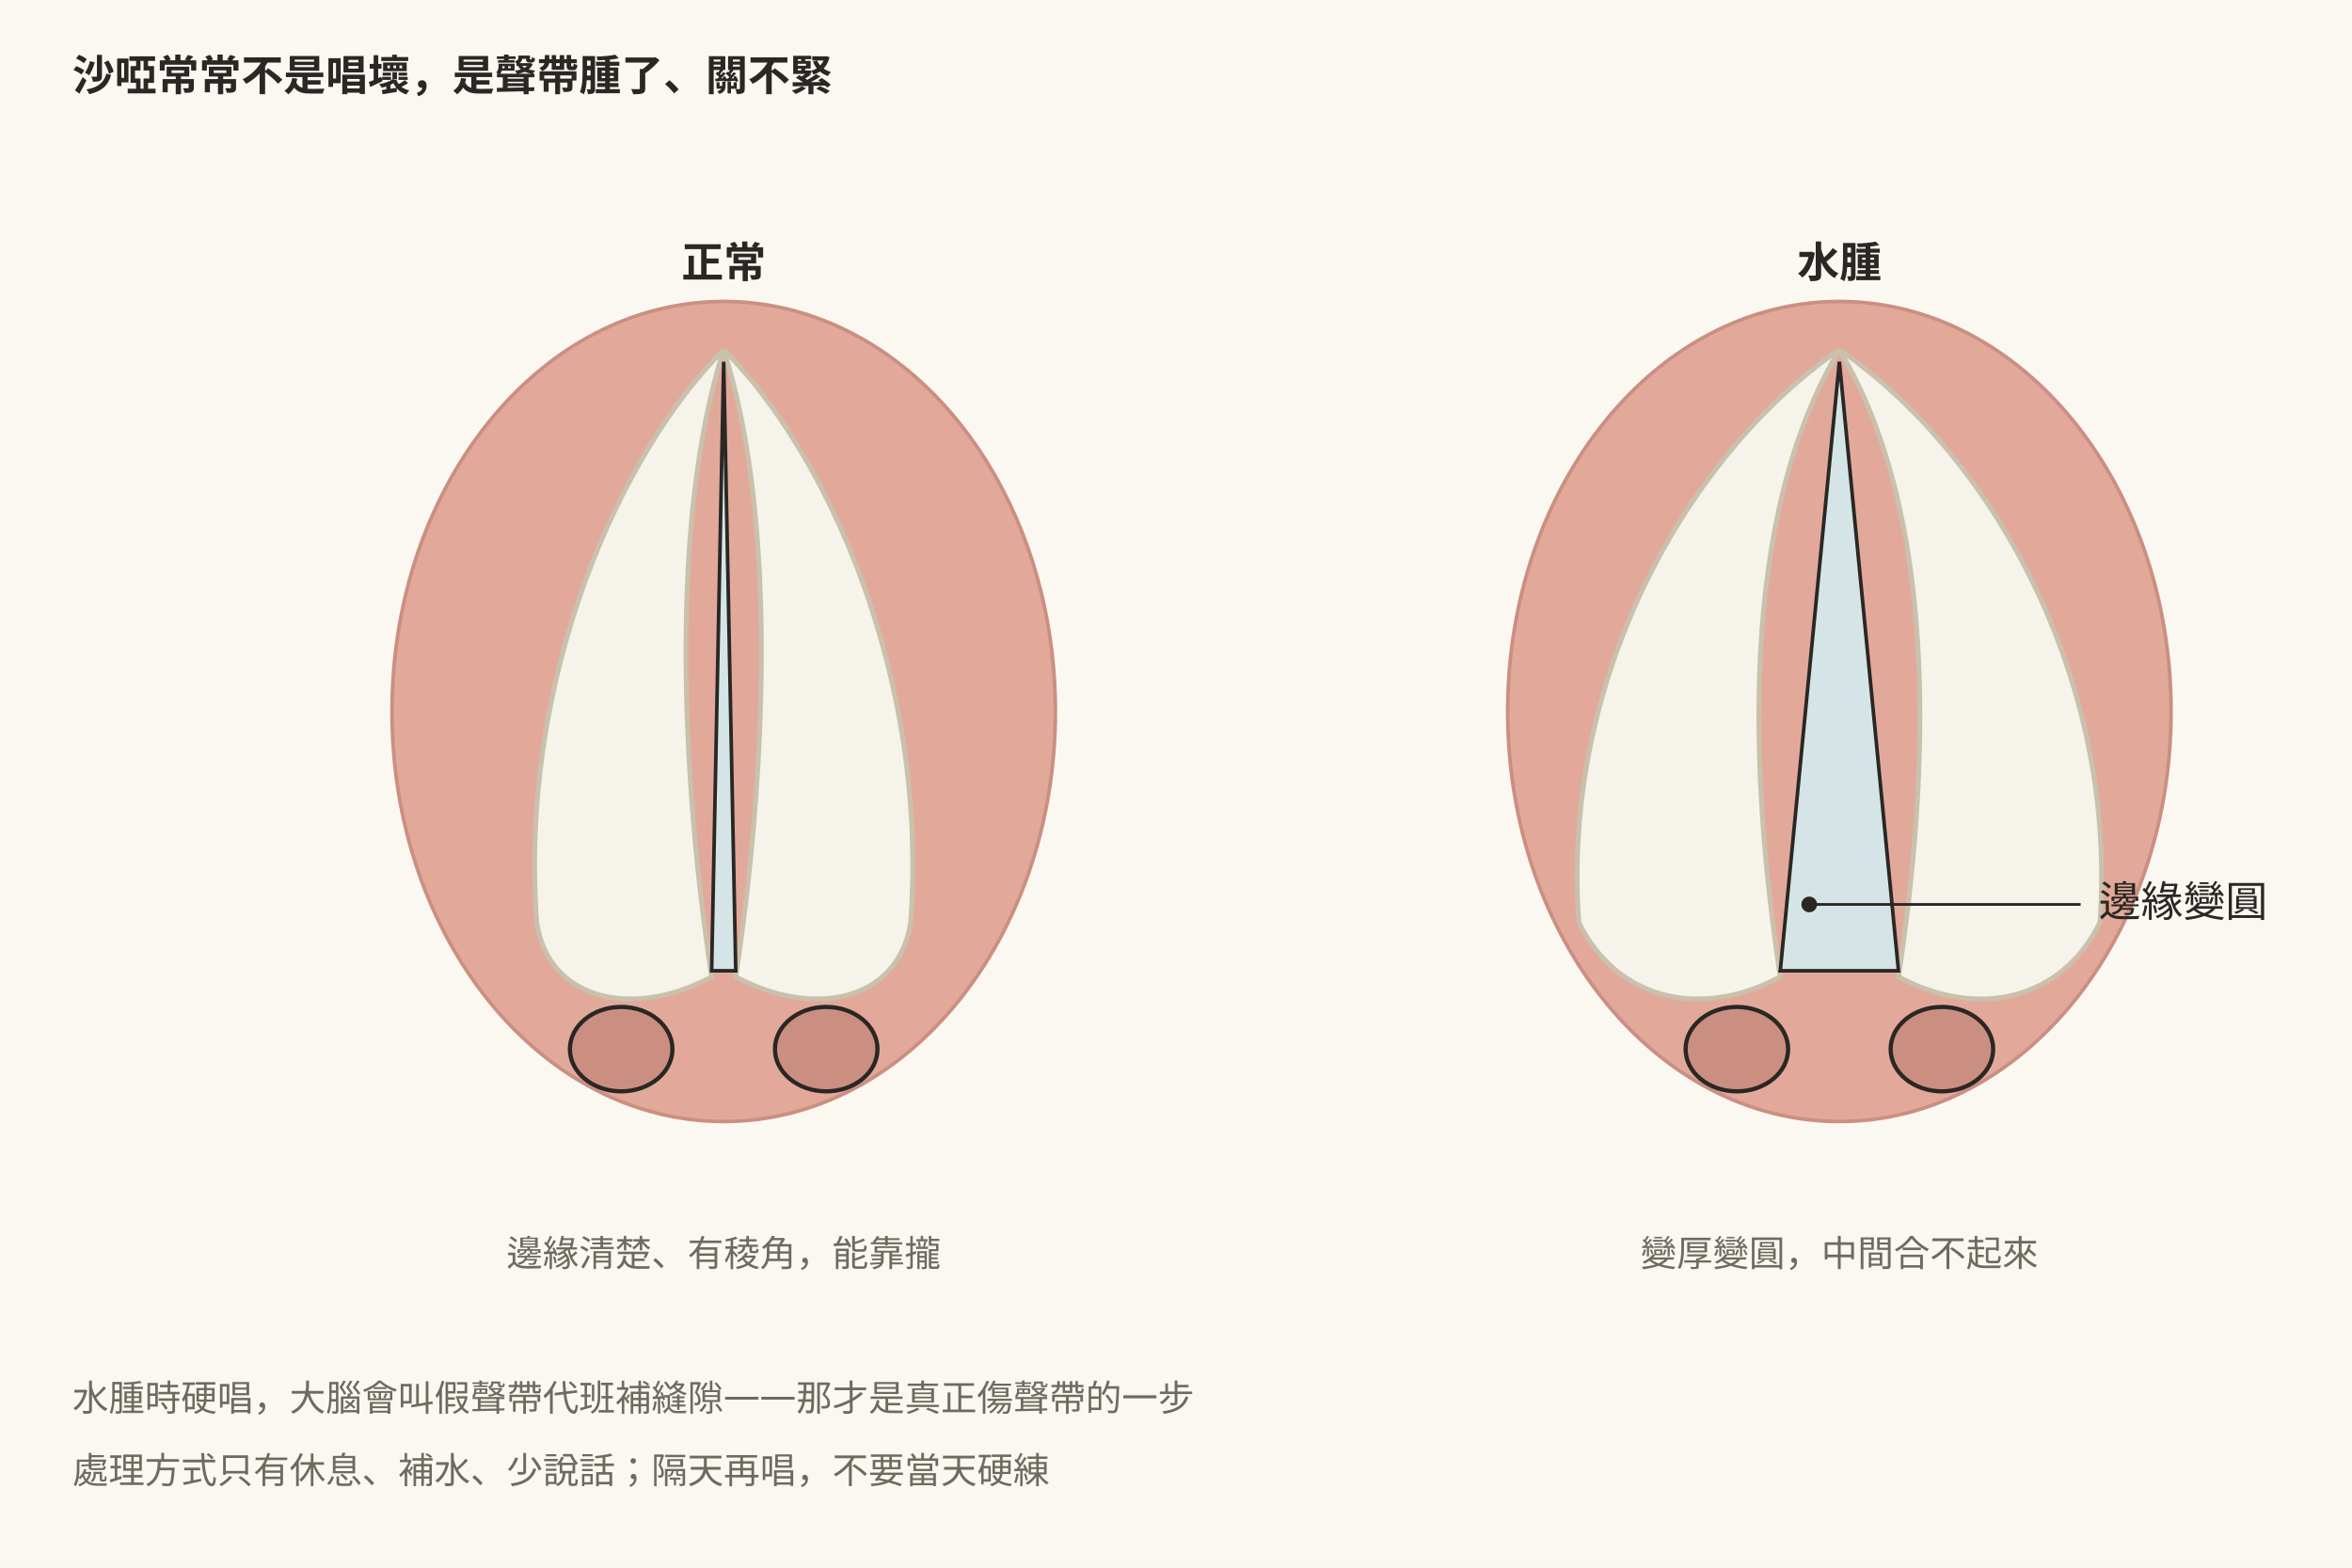
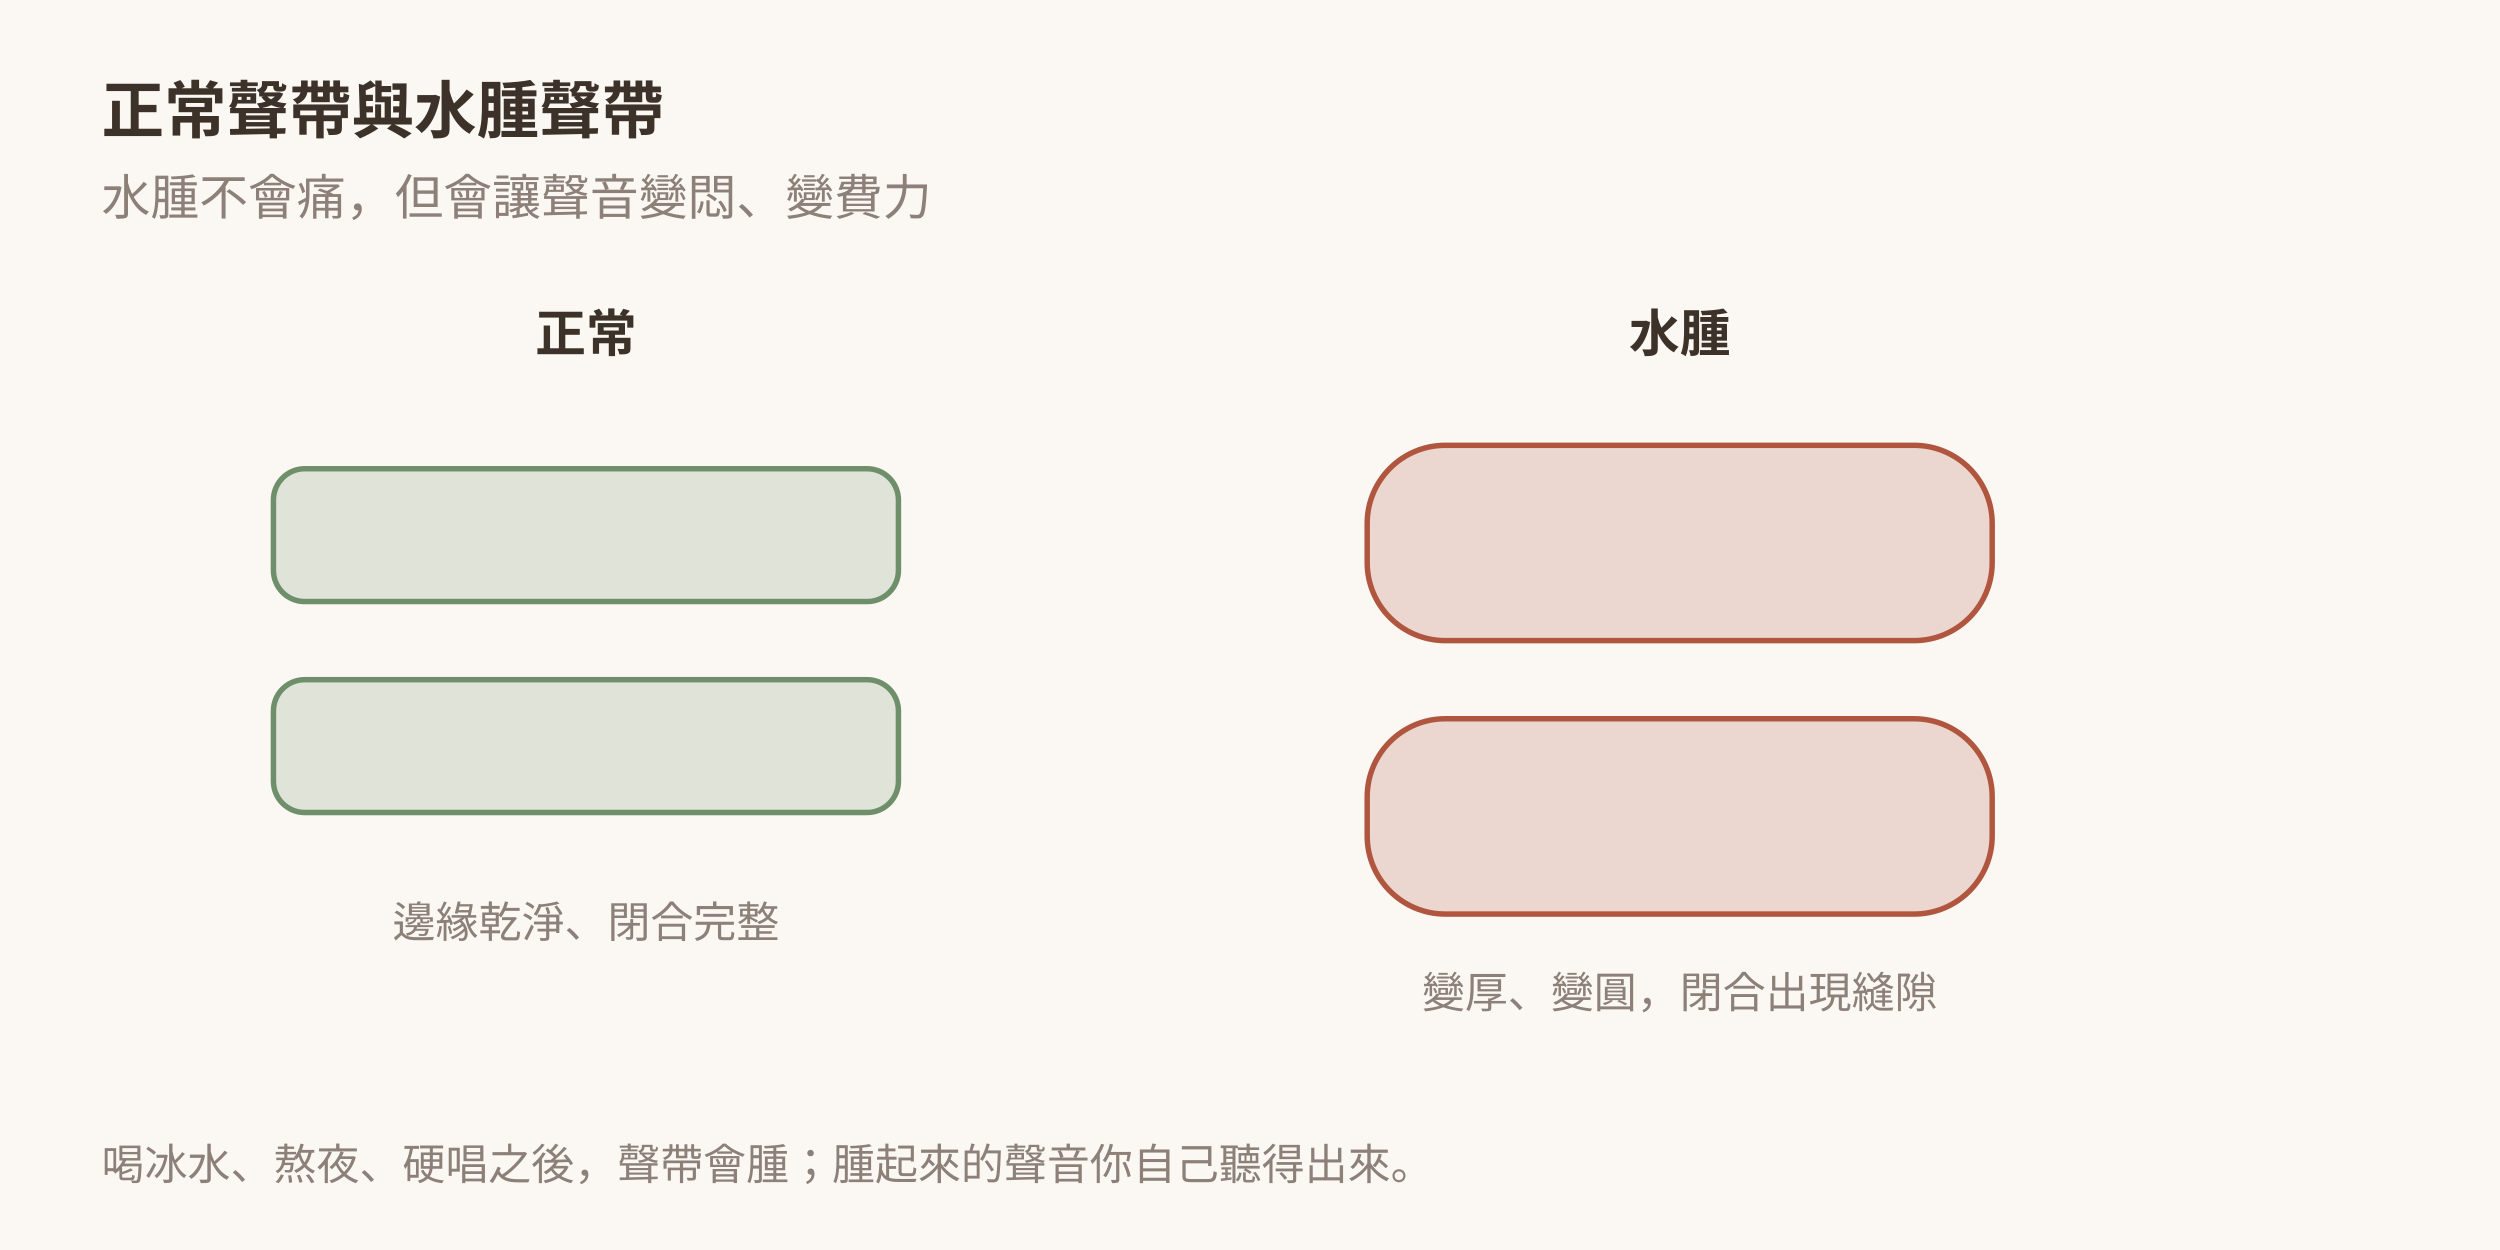
- <svg xmlns="http://www.w3.org/2000/svg" viewBox="0 0 780 520" role="img" aria-label="正常聲帶與水腫聲帶的比較">
-   <rect width="780" height="520" fill="#fbf8f2" />
+ <svg xmlns="http://www.w3.org/2000/svg" viewBox="0 0 640 320" role="img" aria-label="正常聲帶與水腫聲帶">
+   <rect width="640" height="320" fill="#FBF8F4" />
  <style>
-     .out   { fill: none; stroke: #2a2724; stroke-width: 1.8; stroke-linejoin: round; stroke-linecap: round; }
-     .lead  { fill: none; stroke: #2a2724; stroke-width: .9; }
-     .dot   { fill: #2a2724; }
-     .skin  { fill: #f1e0d6; stroke: #2a2724; stroke-width: 1.8; }
-     .muc   { fill: #e2a99b; stroke: #cb8f82; stroke-width: 1.2; }
-     .muc2  { fill: #cb8f82; stroke: #2a2724; stroke-width: 1.4; }
-     .cart  { fill: #d5d5c2; stroke: #2a2724; stroke-width: 1.5; }
-     .bone  { fill: #ece6d8; stroke: #2a2724; stroke-width: 1.4; }
-     .air   { fill: #d5e5e7; stroke: #2a2724; stroke-width: 1.3; }
-     .fold  { fill: #f6f3ea; stroke: #c9c1ac; stroke-width: 1.6; }
-     .musc  { fill: #cf8f88; stroke: #2a2724; stroke-width: 1.1; }
-     .hl    { fill: #b5734a; fill-opacity: .22; stroke: #b5734a; stroke-width: 1.7; }
-     .hl2   { fill: #7d9b76; fill-opacity: .22; stroke: #7d9b76; stroke-width: 1.7; }
-     .ink   { fill: none; stroke: #2a2724; stroke-width: 1.8; stroke-linejoin: round; stroke-linecap: round; }
-     .ave   { fill: none; stroke: #b5734a; stroke-width: 2.2; stroke-linejoin: round; stroke-linecap: round; }
-     .ave2  { fill: none; stroke: #7d9b76; stroke-width: 2.2; stroke-linejoin: round; stroke-linecap: round; }
-     .thin  { fill: none; stroke: #d8d0c2; stroke-width: 1.3; stroke-dasharray: 5 5; }
-     .lbl   { font-family: 'Noto Sans TC','PingFang TC',system-ui,sans-serif; font-size: 14px; fill: #2a2724; }
-     .lbl-s { font-family: 'Noto Sans TC','PingFang TC',system-ui,sans-serif; font-size: 12px; fill: #6f6a60; }
-     .lbl-b { font-family: 'Noto Sans TC','PingFang TC',system-ui,sans-serif; font-size: 14px; fill: #2a2724; font-weight: 700; }
+     .t   { font-family: 'Noto Sans TC','PingFang TC','Microsoft JhengHei',system-ui,sans-serif; fill: #3D3229; }
+     .tb  { font-family: 'Noto Sans TC','PingFang TC','Microsoft JhengHei',system-ui,sans-serif; fill: #3D3229; font-weight: 700; }
+     .ts  { font-family: 'Noto Sans TC','PingFang TC','Microsoft JhengHei',system-ui,sans-serif; fill: #8C8078; }
+     .num { font-family: 'Noto Sans TC','PingFang TC','Microsoft JhengHei',system-ui,sans-serif; fill: #FFFFFF; font-weight: 700; font-size: 11px; }
+     .ink { fill: none; stroke: #3D3229; stroke-width: 1.6; stroke-linejoin: round; stroke-linecap: round; }
+     .thin{ fill: none; stroke: #D9CFC4; stroke-width: 1.1; }
+     .dash{ fill: none; stroke: #D9CFC4; stroke-width: 1.1; stroke-dasharray: 4 5; }
+     .lead{ fill: none; stroke: #8C8078; stroke-width: 1; }
+     .acc { fill: none; stroke: #A67C52; stroke-width: 2; stroke-linejoin: round; stroke-linecap: round; }
+     .blue{ fill: none; stroke: #6B8FBF; stroke-width: 2; stroke-linejoin: round; stroke-linecap: round; }
+     .green{ fill: none; stroke: #6F8F6A; stroke-width: 2; stroke-linejoin: round; stroke-linecap: round; }
+     .red { fill: none; stroke: #B0563F; stroke-width: 2; stroke-linejoin: round; stroke-linecap: round; }
+     .dot { fill: #3D3229; }
  </style>
-   <text class="lbl-b" x="24" y="30">沙啞常常不是唱壞，是聲帶腫了、關不緊</text>
-   <g transform="translate(60,60)">
-     <ellipse class="muc" cx="180" cy="176" rx="110" ry="136" />
-     <ellipse class="muc2" cx="146" cy="288" rx="17" ry="14" />
-     <ellipse class="muc2" cx="214" cy="288" rx="17" ry="14" />
-     <path class="fold" d="M180 56 C162.0 112 166.0 198 176.0 264 C150.0 278 122.0 272 118.0 246 C112.0 164 146.0 90 180 56 Z" />
-     <path class="fold" d="M180 56 C198.0 112 194.0 198 184.0 264 C210.0 278 238.0 272 242.0 246 C248.0 164 214.0 90 180 56 Z" />
-     <path d="M180 60 L176.0 262 L184.0 262 Z" fill="#d5e5e7" stroke="#2a2724" stroke-width="1.2" />
-   </g>
-   <g transform="translate(430,60)">
-     <ellipse class="muc" cx="180" cy="176" rx="110" ry="136" />
-     <ellipse class="muc2" cx="146" cy="288" rx="17" ry="14" />
-     <ellipse class="muc2" cx="214" cy="288" rx="17" ry="14" />
-     <path class="fold" d="M180 56 C146.4 112 150.4 198 160.4 264 C134.4 278 106.4 272 93.6 246 C87.6 164 130.4 90 180 56 Z" />
-     <path class="fold" d="M180 56 C213.6 112 209.6 198 199.6 264 C225.6 278 253.6 272 266.4 246 C272.4 164 229.6 90 180 56 Z" />
-     <path d="M180 60 L160.4 262 L199.6 262 Z" fill="#d5e5e7" stroke="#2a2724" stroke-width="1.2" />
-   </g>
-   <text class="lbl-b" x="240" y="92" text-anchor="middle">正常</text>
-   <text class="lbl-b" x="610" y="92" text-anchor="middle">水腫</text>
-   <path class="lead" d="M600 300 L690 300" />
-   <circle class="dot" cx="600" cy="300" r="2.6" />
-   <text class="lbl" x="696" y="304">邊緣變圓</text>
-   <text class="lbl-s" x="240" y="420" text-anchor="middle">邊緣清楚、有稜角，能靠攏</text>
-   <text class="lbl-s" x="610" y="420" text-anchor="middle">變厚變圓，中間合不起來</text>
-   <text class="lbl-s" x="24" y="468">水腫時硬唱，大腦會叫假聲帶代班補縫隙——那才是真正傷聲帶的一步</text>
-   <text class="lbl-s" x="24" y="492">處理方式只有休息、補水、少說話；隔天再唱，不要當天硬練</text>
+   <text x="26" y="34" class="tb" font-size="16">正常聲帶與水腫聲帶</text>
+   <text x="26" y="55" class="ts" font-size="12.5">水腫不會痛，但會讓聲音變悶、變費力</text>
+   <text x="150" y="90" class="t" font-size="13" text-anchor="middle" font-weight="600" fill="#6F8F6A">正常</text>
+   <rect x="70" y="120" width="160" height="34" rx="8" fill="#6F8F6A" opacity="0.2" />
+   <rect x="70" y="120" width="160" height="34" rx="8" fill="none" stroke="#6F8F6A" stroke-width="1.4" />
+   <rect x="70" y="174" width="160" height="34" rx="8" fill="#6F8F6A" opacity="0.2" />
+   <rect x="70" y="174" width="160" height="34" rx="8" fill="none" stroke="#6F8F6A" stroke-width="1.4" />
+   <text x="150" y="240" class="ts" font-size="11" text-anchor="middle">邊緣乾淨、閉合完整</text>
+   <text x="430" y="90" class="t" font-size="13" text-anchor="middle" font-weight="600" fill="#B0563F">水腫</text>
+   <rect x="350" y="114" width="160" height="50" rx="20" fill="#B0563F" opacity="0.2" />
+   <rect x="350" y="114" width="160" height="50" rx="20" fill="none" stroke="#B0563F" stroke-width="1.4" />
+   <rect x="350" y="184" width="160" height="50" rx="20" fill="#B0563F" opacity="0.2" />
+   <rect x="350" y="184" width="160" height="50" rx="20" fill="none" stroke="#B0563F" stroke-width="1.4" />
+   <text x="430" y="258" class="ts" font-size="11" text-anchor="middle">變厚、變圓，閉合出現縫隙</text>
+   <text x="26" y="302" class="ts" font-size="11">喝冰水、熬夜、硬唱之後，聲帶會腫；腫起來的聲音你自己聽得出來。</text>
</svg>
